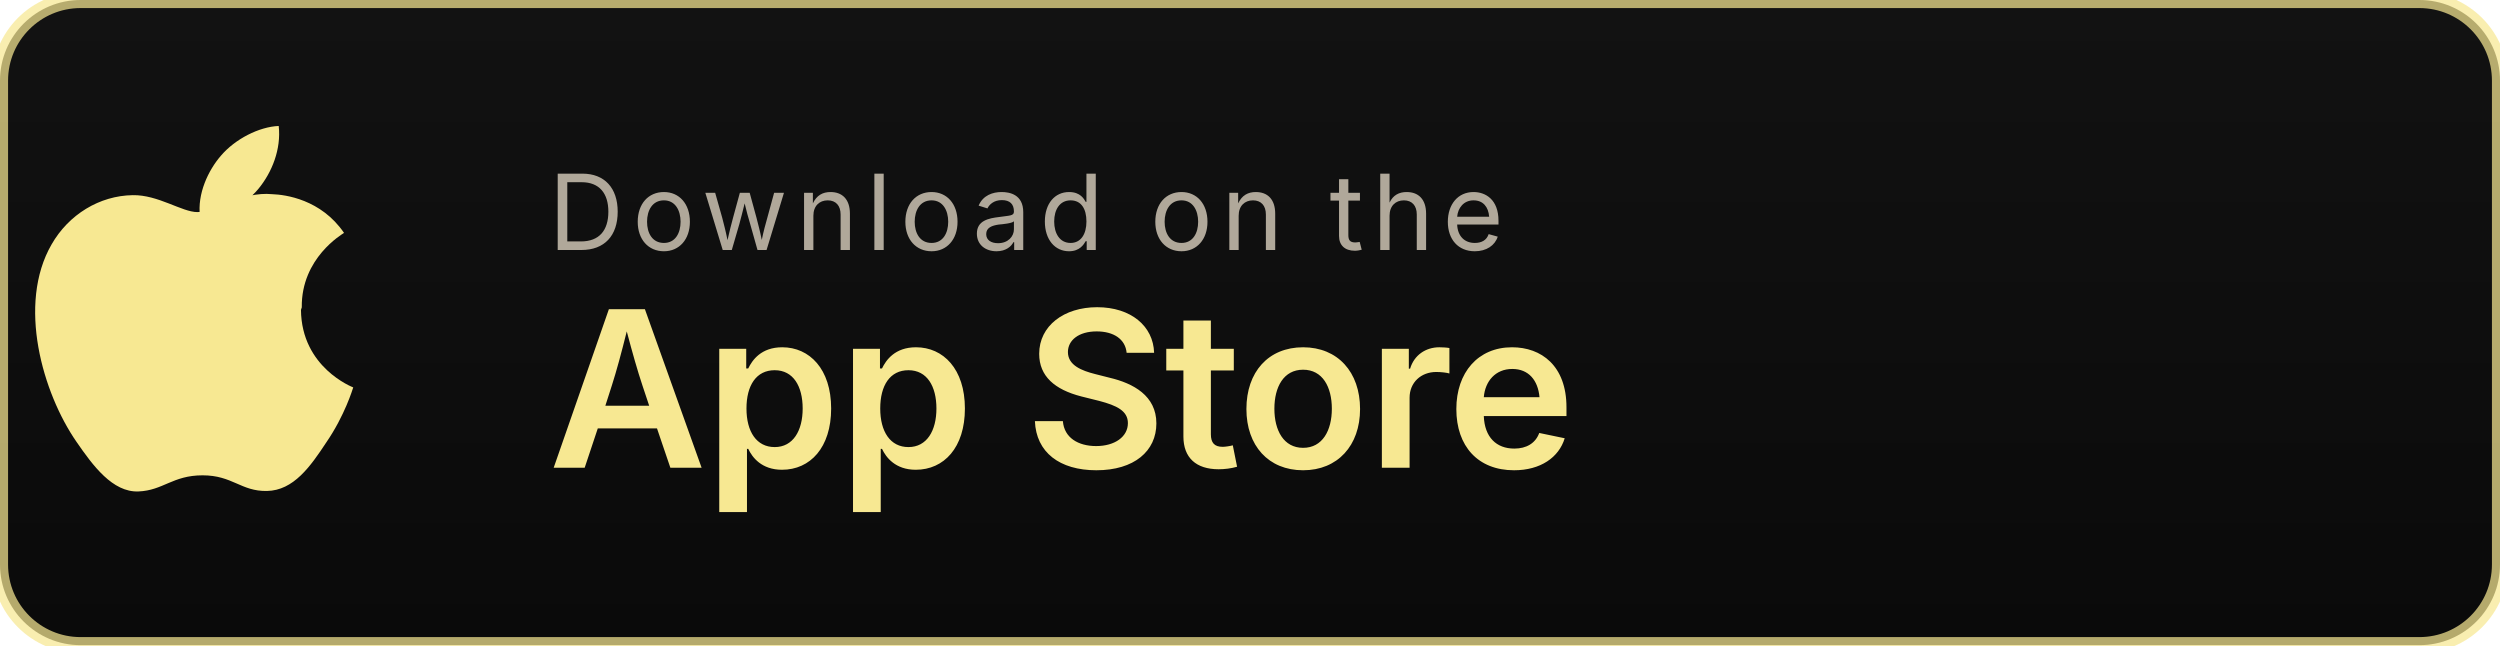
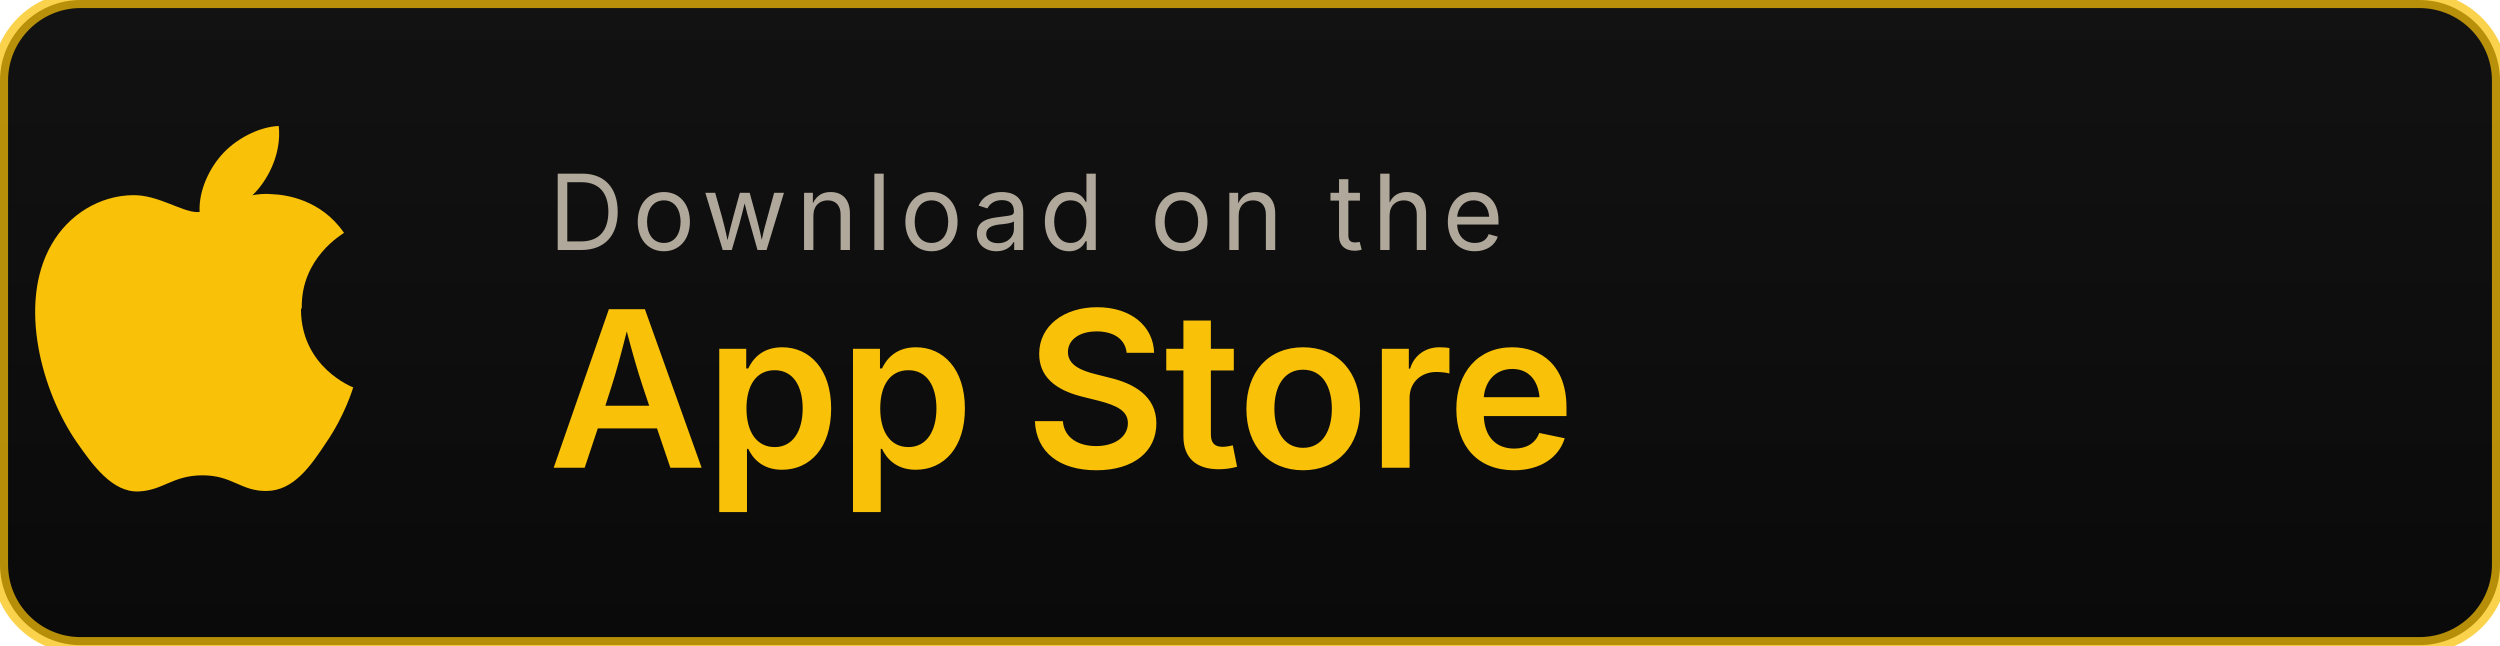
<svg xmlns="http://www.w3.org/2000/svg" width="155" height="40" viewBox="0 0 155 40" role="img" aria-label="Download on the App Store">
  <defs>
    <linearGradient id="sabagiro-badge-bg" x1="0" y1="0" x2="0" y2="1">
      <stop offset="0" stop-color="#121212" />
      <stop offset="1" stop-color="#0a0a0a" />
    </linearGradient>
  </defs>
-   <rect width="155" height="40" rx="5" fill="url(#sabagiro-badge-bg)" stroke="#f7e892" stroke-width="1" stroke-opacity="0.72" />
-   <path fill="#f7e892" d="M18.71 19.06c-.04-3.07 2.51-4.54 2.62-4.62-1.43-2.09-3.65-2.37-4.44-2.4-1.89-.19-3.69 1.11-4.65 1.11-.96 0-2.44-1.08-4.01-1.05-2.06.03-3.97 1.2-5.03 3.05-2.15 3.72-.55 9.22 1.54 12.24 1.02 1.48 2.24 3.14 3.84 3.08 1.54-.06 2.12-1 3.98-1 1.86 0 2.38 1 3.99.97 1.65-.03 2.69-1.51 3.68-3.01 1.16-1.69 1.64-3.33 1.67-3.41-.04-.02-3.21-1.23-3.24-4.81zm-2.69-7.35c.85-1.03 1.42-2.47 1.26-3.9-1.22.05-2.7.81-3.58 1.84-.79.91-1.48 2.37-1.3 3.77 1.37.11 2.78-.7 3.62-1.71z" />
+   <rect width="155" height="40" rx="5" fill="url(#sabagiro-badge-bg)" stroke="#f9c108" stroke-width="1" stroke-opacity="0.72" />
+   <path fill="#f9c108" d="M18.71 19.06c-.04-3.07 2.51-4.54 2.62-4.62-1.43-2.09-3.65-2.37-4.44-2.4-1.89-.19-3.69 1.11-4.65 1.11-.96 0-2.44-1.08-4.01-1.05-2.06.03-3.97 1.2-5.03 3.05-2.15 3.72-.55 9.22 1.54 12.24 1.02 1.48 2.24 3.14 3.84 3.08 1.54-.06 2.12-1 3.98-1 1.86 0 2.38 1 3.99.97 1.65-.03 2.69-1.51 3.68-3.01 1.16-1.69 1.64-3.33 1.67-3.41-.04-.02-3.21-1.23-3.24-4.81zm-2.69-7.35c.85-1.03 1.42-2.47 1.26-3.9-1.22.05-2.7.81-3.58 1.84-.79.91-1.48 2.37-1.3 3.77 1.37.11 2.78-.7 3.62-1.71z" />
  <text x="34" y="15.5" fill="#b0a89a" font-family="system-ui, -apple-system, Segoe UI, sans-serif" font-size="6.5" letter-spacing="0.08em">Download on the</text>
-   <text x="34" y="29" fill="#f7e892" font-family="system-ui, -apple-system, Segoe UI, sans-serif" font-size="13.5" font-weight="600" letter-spacing="-0.01em">App Store</text>
+   <text x="34" y="29" fill="#f9c108" font-family="system-ui, -apple-system, Segoe UI, sans-serif" font-size="13.5" font-weight="600" letter-spacing="-0.01em">App Store</text>
</svg>
